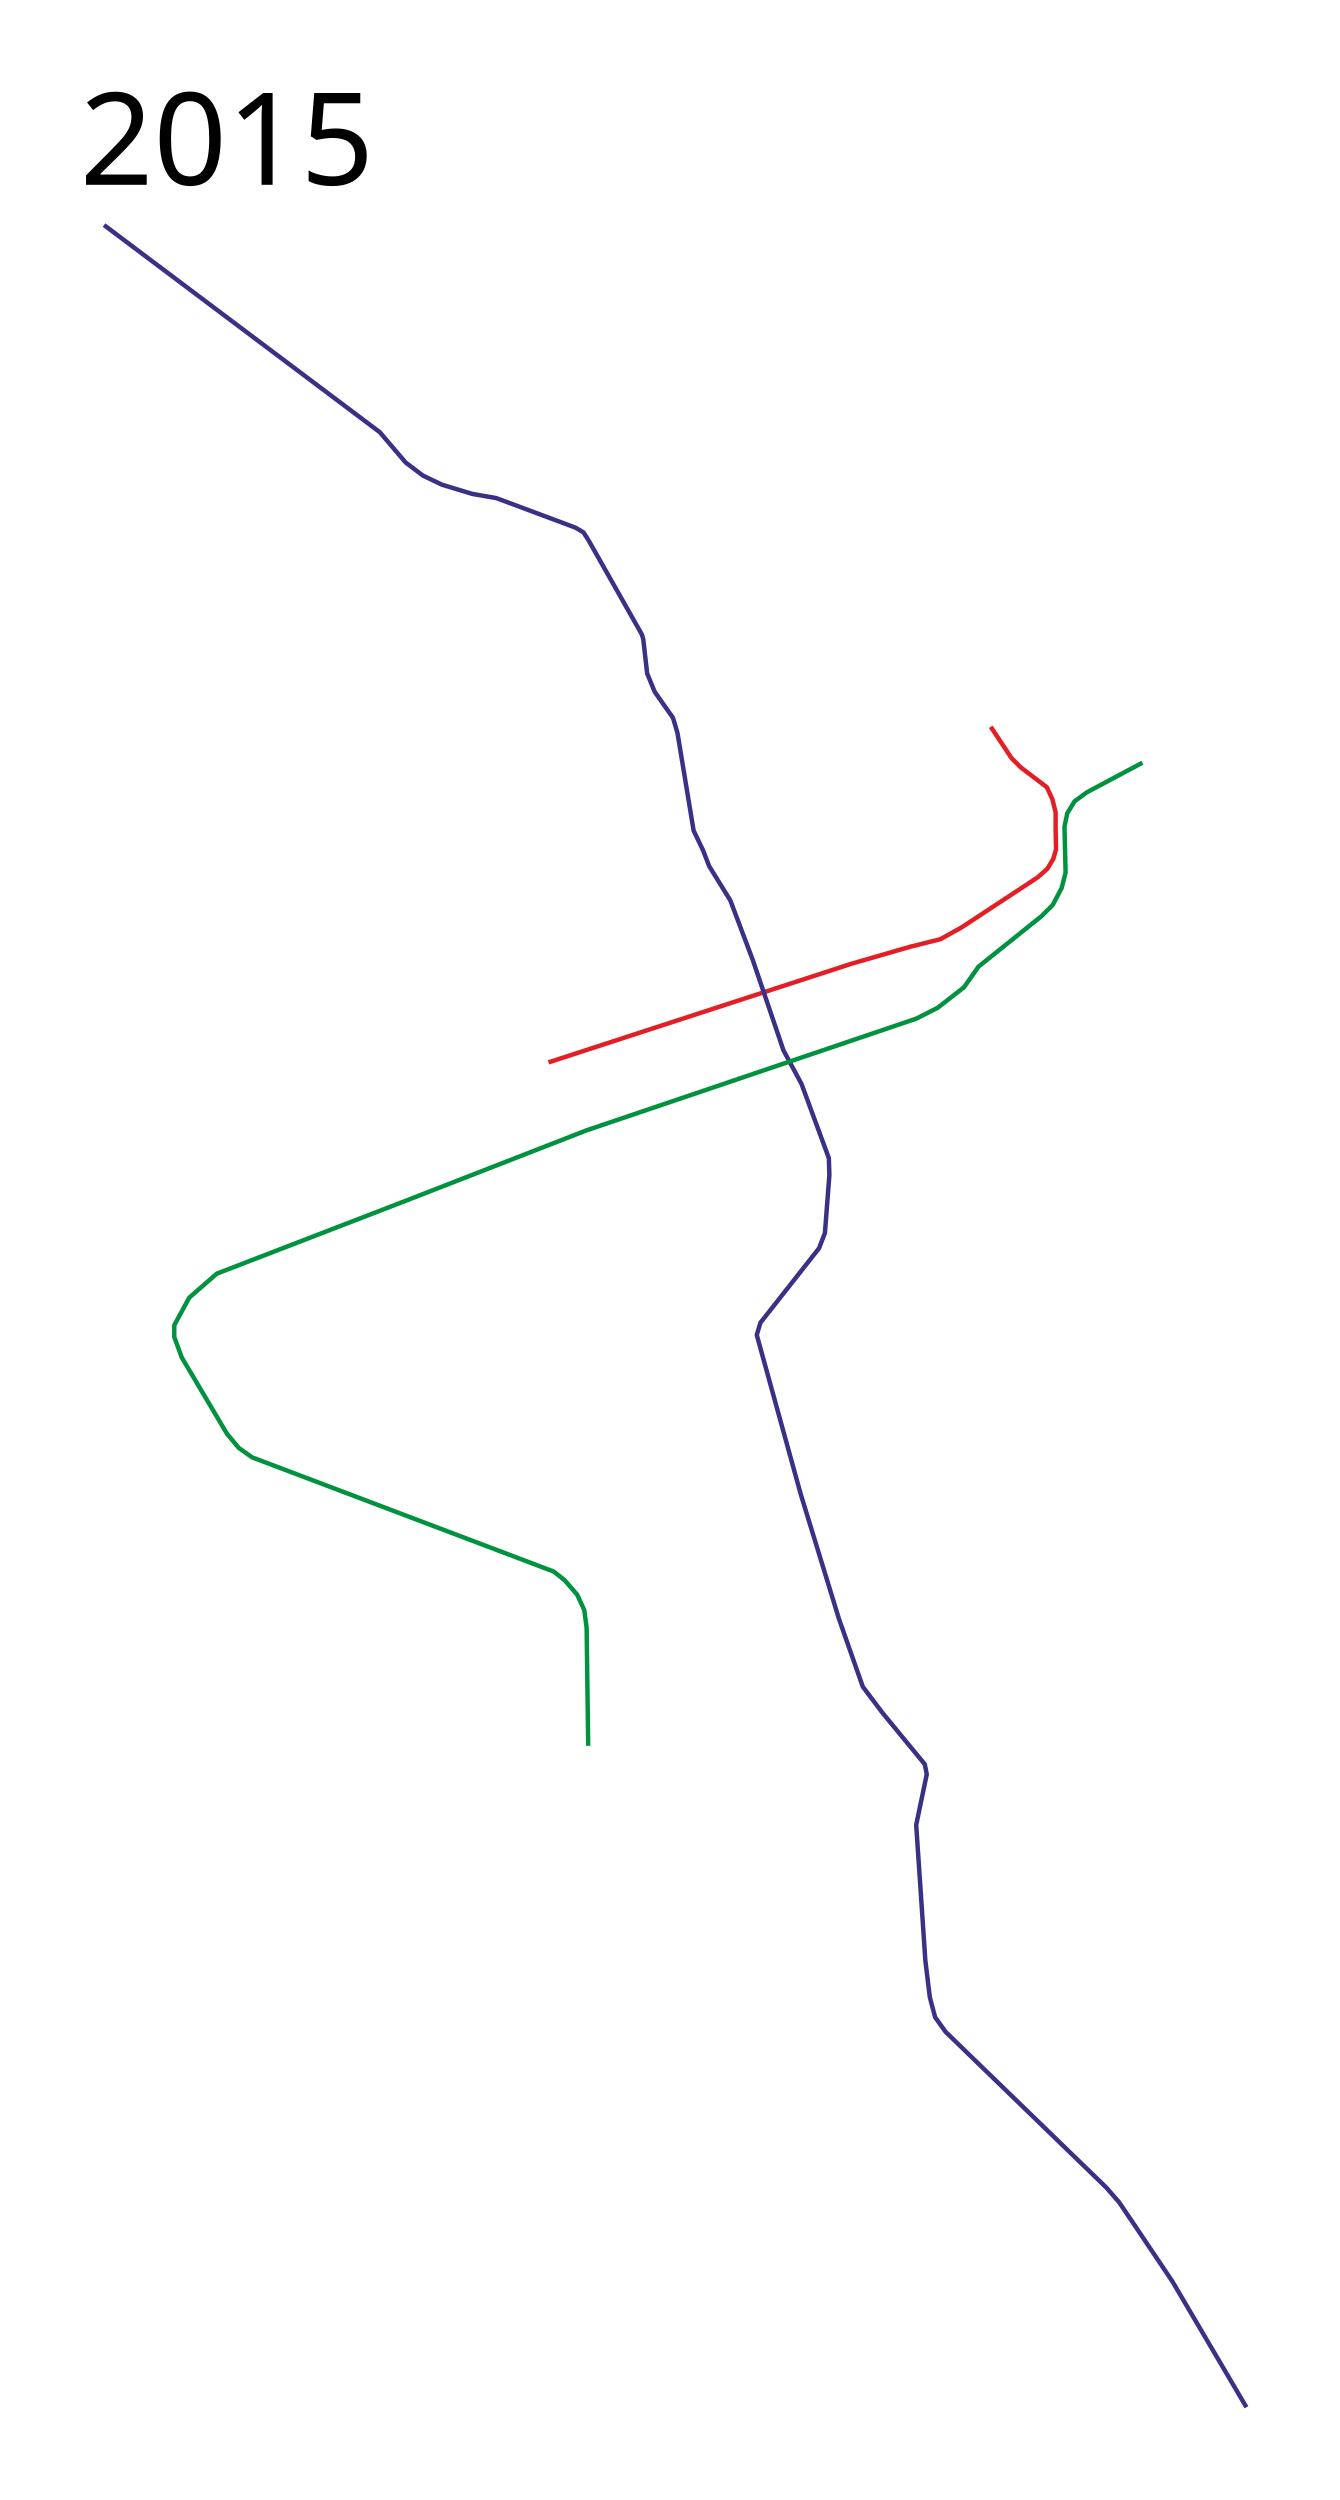
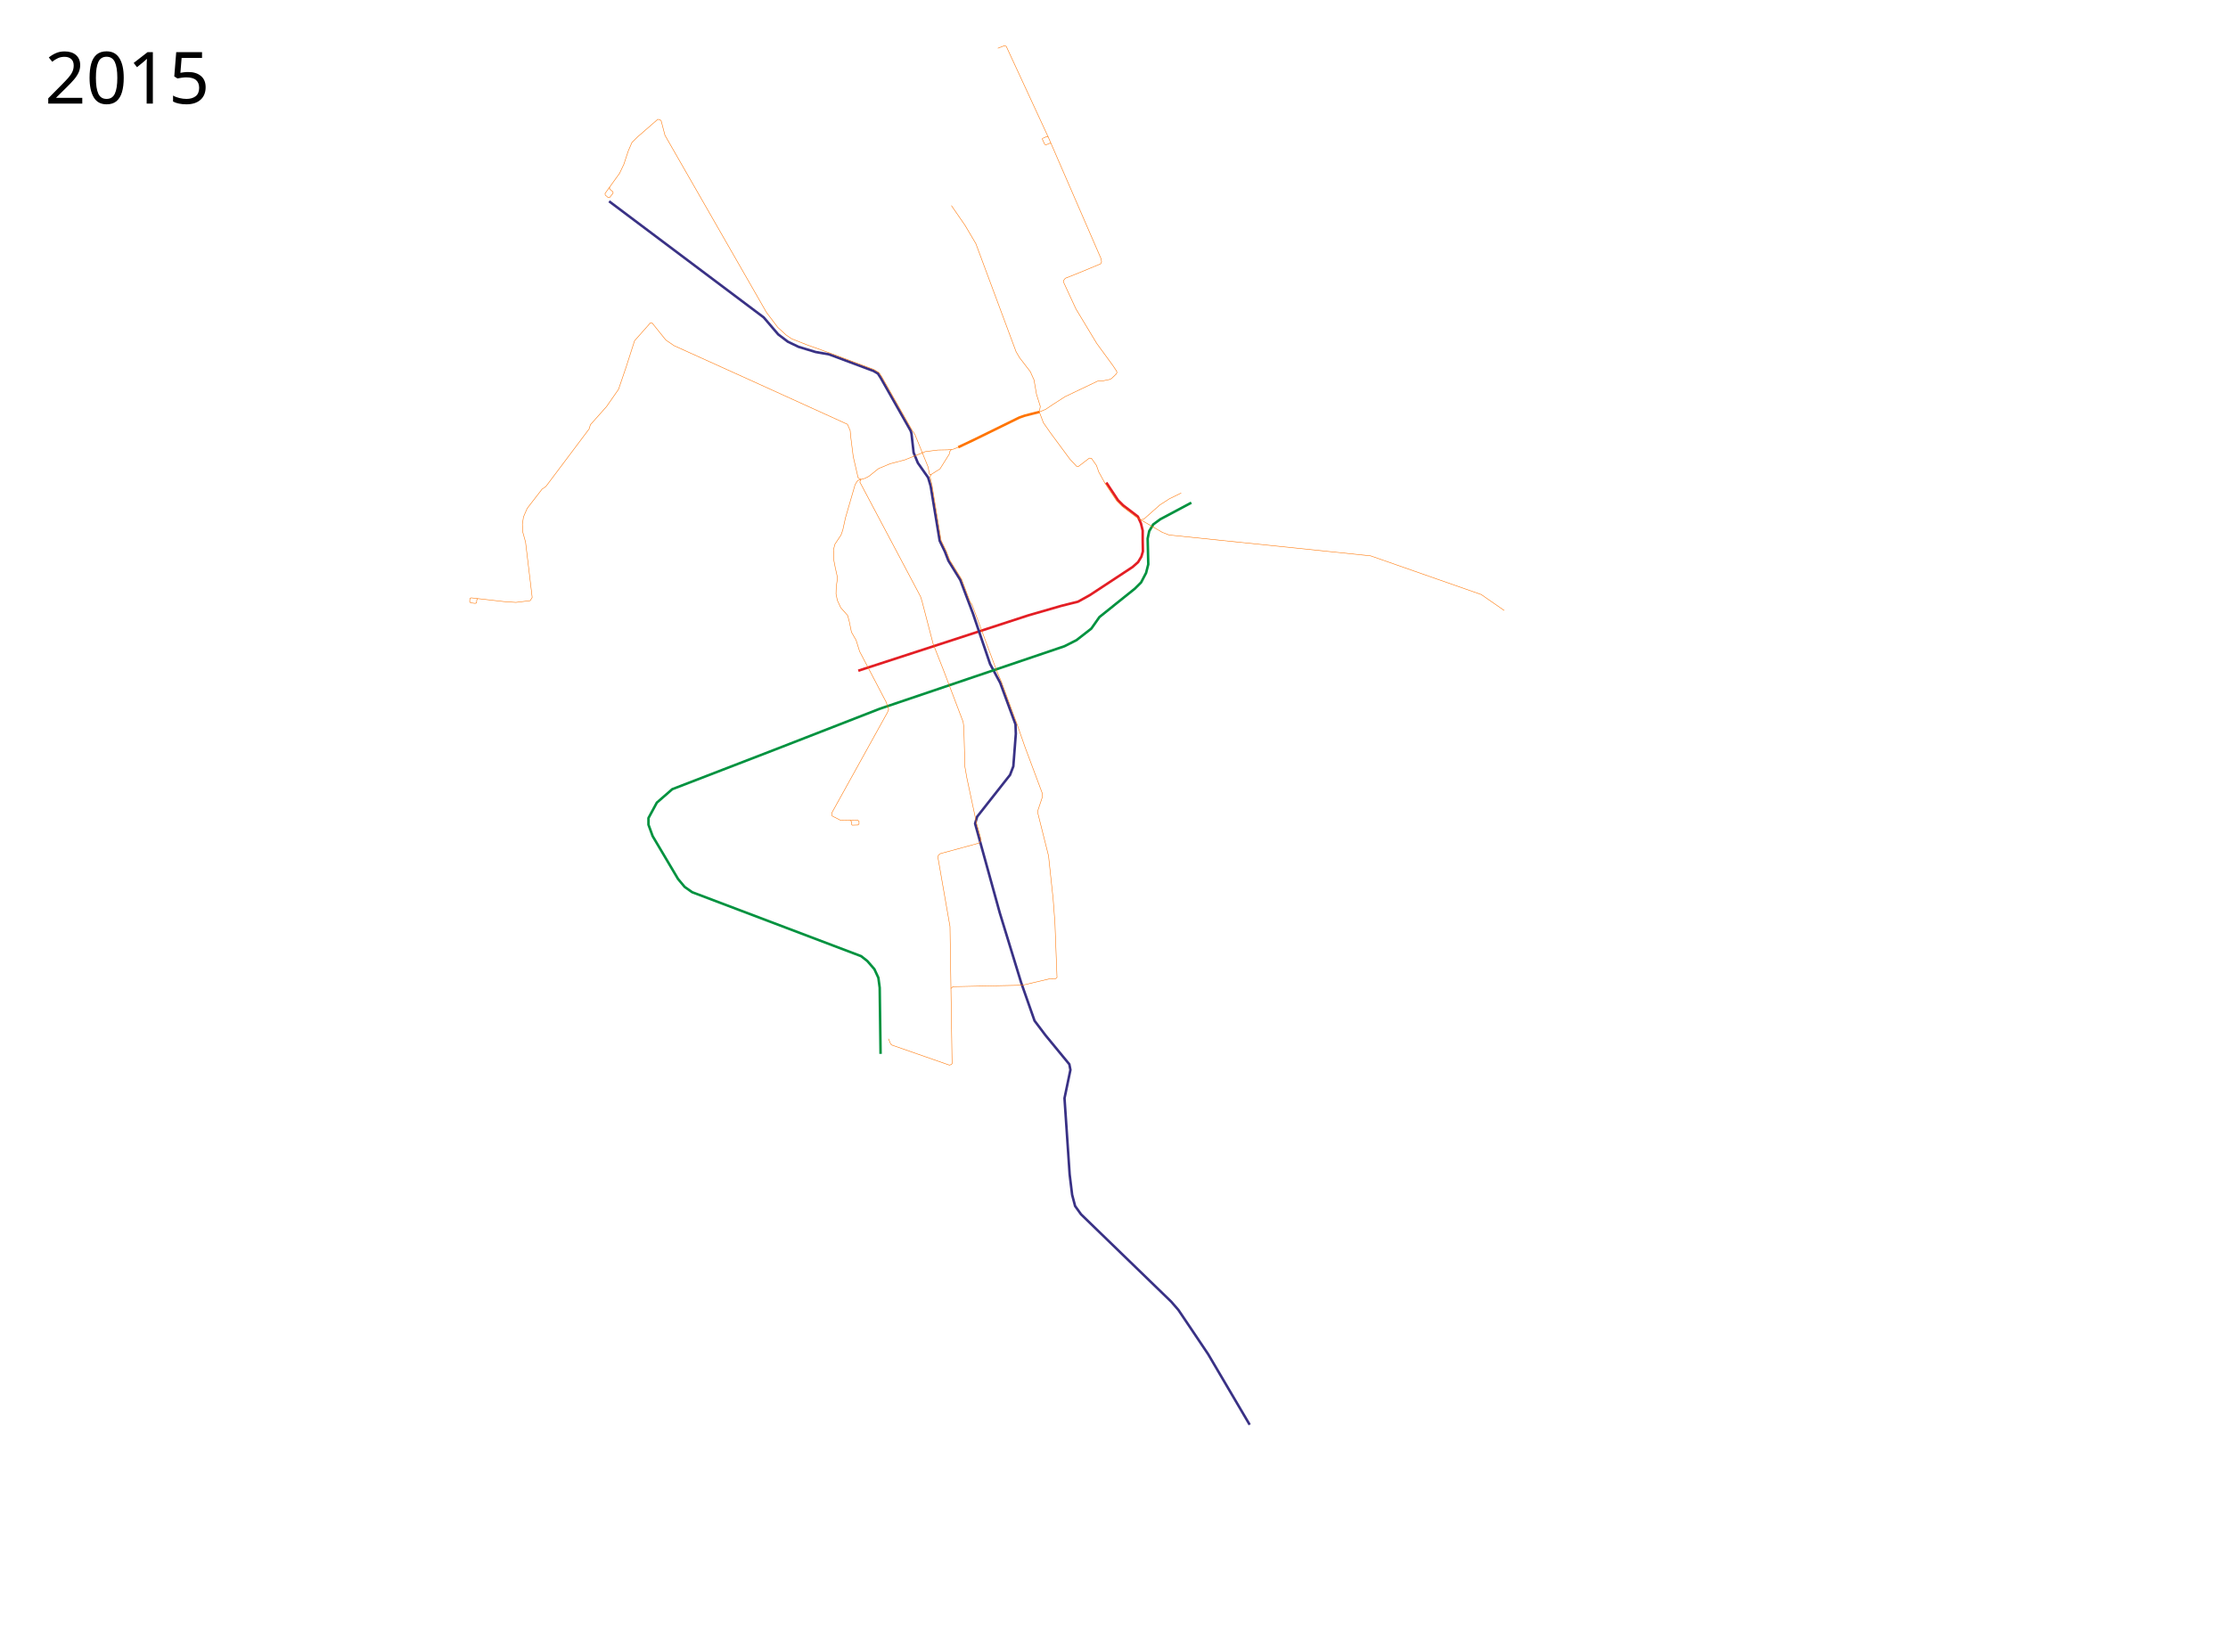
- <svg xmlns="http://www.w3.org/2000/svg" height="2800" width="1500">
+ <svg xmlns="http://www.w3.org/2000/svg" width="4450" height="3300" viewBox="-1100 -150 4450 3300">
  <path d="M1109.593 813.95l23.356 35.253 10.136 10.136 29.525 22.475 6.17 13.66 3.525 14.543v18.95l.44 22.474-3.084 10.576-6.61 11.017-11.017 9.695-85.05 55.966-23.798 13.22-33.491 8.373-65.661 18.95-339.763 110.61" fill="none" stroke="#e31e24" stroke-width="5" stroke-linejoin="round" />
  <path d="M116.525 252.085l308.825 231.96 18.073 21.188 10.906 12.776 19.32 14.646 21.5 10.283 33.966 10.283 26.798 4.674 88.496 33.03 9.037 5.298 5.609 8.725 59.828 105.634 1.558 5.297 4.362 38.328 8.414 20.566 20.566 29.291 4.986 16.827 18.073 109.374 10.594 22.124 6.856 17.761 23.682 38.328 25.24 66.995 34.277 100.96 20.254 37.705 30.537 82.887.624 19.008-4.986 64.814-6.544 17.139-65.749 83.51-4.05 13.711 49.233 178.239 42.69 139.288 26.799 76.343 21.812 28.98 47.676 57.959 2.18 11.217-11.84 56.713 10.283 152.064 4.986 40.82 5.92 22.436 11.841 16.515 180.109 174.5 14.334 16.515 18.696 27.733 40.82 60.763 82.888 140.846" fill="none" stroke="#393185" stroke-width="5" stroke-linejoin="round" />
  <path d="M1279.463 854.233l-62.01 33.03-14.022 10.283-8.102 13.399-3.116 14.957 1.246 51.415-4.362 17.138-9.971 19.008-12.465 12.465-70.734 56.712-16.204 23.059-29.602 23.059-23.994 12.153-190.392 64.502-178.55 60.452-207.218 80.706-207.187 79.92-30.848 26.882-16.746 30.847v13.22l8.373 22.916 50.678 85.492 13.22 15.864 14.984 10.576L620 1760.085l12.339 9.695 14.102 16.305 7.932 17.186 2.644 19.83 1.763 132.204" fill="none" stroke="#00923f" stroke-width="5" stroke-linejoin="round" />
-   <text x="89.453" y="206.961" style="line-height:125%;-inkscape-font-specification:Sans" font-weight="400" font-size="144px" font-family="Sans" letter-spacing="0" word-spacing="0">
-     <tspan x="89.453" y="206.961">2015</tspan>
+   <text style="line-height:125%;-inkscape-font-specification:Sans" y="56.961" x="-1010.547" font-weight="400" font-size="144px" font-family="Sans" letter-spacing="0" word-spacing="0">
+     <tspan y="56.961" x="-1010.547">2015</tspan>
  </text>
+   <path d="M813.88 743.43l31.46-14.887 90.448-44.381 10.814-3.792 29.213-7.444" fill="none" stroke="#ff7400" stroke-width="5" stroke-linejoin="round" />
+   <path d="M975.815 672.926l12.506-5.116 13.904-9.335 25.026-16.089 64.95-30.985 11.52-.794 11.719-2.384 4.568-1.986 9.931-9.534.993-3.178-1.787-3.774-6.356-9.534-32.376-44.293-41.512-68.922-24.232-52.436-.199-4.568 3.377-4.172 28.006-11.122 42.505-17.678 1.788-3.575-.795-6.157-105.866-243.91-2.383-.794-8.938 3.973-.199 1.589 4.568 10.13 2.384 1.191 8.342-3.376 1.788.595M813.88 743.43l-10.874 4.226-10.329.994-19.266.397-25.424 3.178-40.916 16.485-29.396 7.747-22.842 9.534-8.938 7.15-10.726 8.54-7.746 3.973-11.52 2.98-3.377 1.986-4.568 7.349-19.266 66.34-5.363 24.43-3.377 9.733-12.314 18.67-2.98 11.124.993 22.047 2.583 13.307 4.568 20.657-2.582 18.274-.397 13.903 2.582 12.712 6.753 14.698 13.903 15.691 3.178 11.918 4.37 21.252 9.335 16.287 6.952 22.246 52.834 100.9 5.164 14.699-2.185 5.958-111.626 201.603.795 5.561 17.478 8.938 33.568-.596 2.78 2.185v5.76l-2.284 1.788-11.222.397-1.589-1.986.199-5.164-2.781-2.98" fill="none" stroke="#ff7400" stroke-linejoin="round" />
+   <path d="M619.677 807.84l-5.76-3.377-9.733-42.307-4.767-37.738-1.39-14.5-5.363-12.315-176.973-80.442-146.583-66.34-22.842-10.328-16.287-11.123-27.807-34.56h-2.98l-31.78 35.95-16.882 52.635-15.096 44.293-24.033 34.56-32.177 36.15-2.582 8.54-86.401 115.003-7.548 5.165-29.793 38.532-7.35 17.082-2.184 14.3.795 15.89 5.56 20.062 13.248 110.588-4.036 6.347-28.61 3.491-24.297-1.685-65.027-7.444-2.388 1.264-.562 6.32 1.826 2.388 9.13 1.124 2.668-.843.843-7.022 2.387-1.686M674.497 1925.093l4.568 10.726 3.178 2.184 114.01 39.725 3.575-1.192 1.787-1.589-2.29-150.359 3.88-3.573 139.234-2.98 54.82-12.91 10.527.198 3.377-2.582-4.171-109.64-3.576-47.47-9.136-85.806-21.054-84.017v-7.548l8.342-25.026.397-7.945-35.355-94.743-15.294-43.995-30.886-83.82-9.831-22.94-49.358-132.78-3.278-3.674-17.28-46.18-23.636-38.135-6.753-17.48-10.726-22.245-17.975-109.441-4.072-17.479 2.582-4.767 17.38-10.924 18.472-29.496.596-4.568 3.575-4.668M760.103 797.61l-3.674-.199-2.781-14.698-13.308-32.772-13.01-32.078-5.859-8.839-60.282-106.462-5.363-8.143-10.328-6.257-88.09-32.971-46.874-16.784-29.496-11.719-11.023-7.547-16.585-15.195-22.544-29.893L228.19 120.405l-7.746-29.396-2.185-1.787-4.568-.795-39.923 34.76-11.52 11.32-7.35 16.884-8.938 27.012-8.54 17.876-29.036 40.323.632 3.176 5.632 4.871 3.132-.269 6.705-8.364-.175-2.793-6.753-5.76.07-3.374M975.815 672.926l1.979-11.075-7.548-24.033-4.965-28.8-7.35-16.486-21.848-28.403-6.753-11.719-80.244-215.704-21.45-36.348-27.41-39.725M975.815 672.926l1.582 4.02 6.554 17.48 14.301 20.458 38.732 52.436 13.409 14.313 3.23.42 22.05-16.853 4.214.281 10.112 14.326 4.494 12.836 12.624 22.9 23.331 35.33 10.955 10.955 28.51 21.63 51.405 29.914 13.483 5.337 332.86 34.41 69.943 7.303 220.924 77.246 45.927 31.882" fill="none" stroke="#ff7400" stroke-linejoin="round" />
+   <path d="M1178.06 888.373l6.6-1.405 31.883-28.23 19.1-12.36 23.596-11.516M993.485 123.385l-83.68-180.786-3.512-1.405-13.342 5.197M619.676 807.84l-2.383 4.965 121.359 229.012 2.979 9.534 22.047 84.613 20.26 51.444 39.724 104.674 1.39 10.13 2.185 79.647 3.774 21.65 19.565 91.665 9.136 32.574-3.873 6.356-77.364 21.054-4.17 3.078-.994 4.47 24.133 138.34 1.881 123.542" fill="none" stroke="#ff7400" stroke-linejoin="round" />
</svg>
